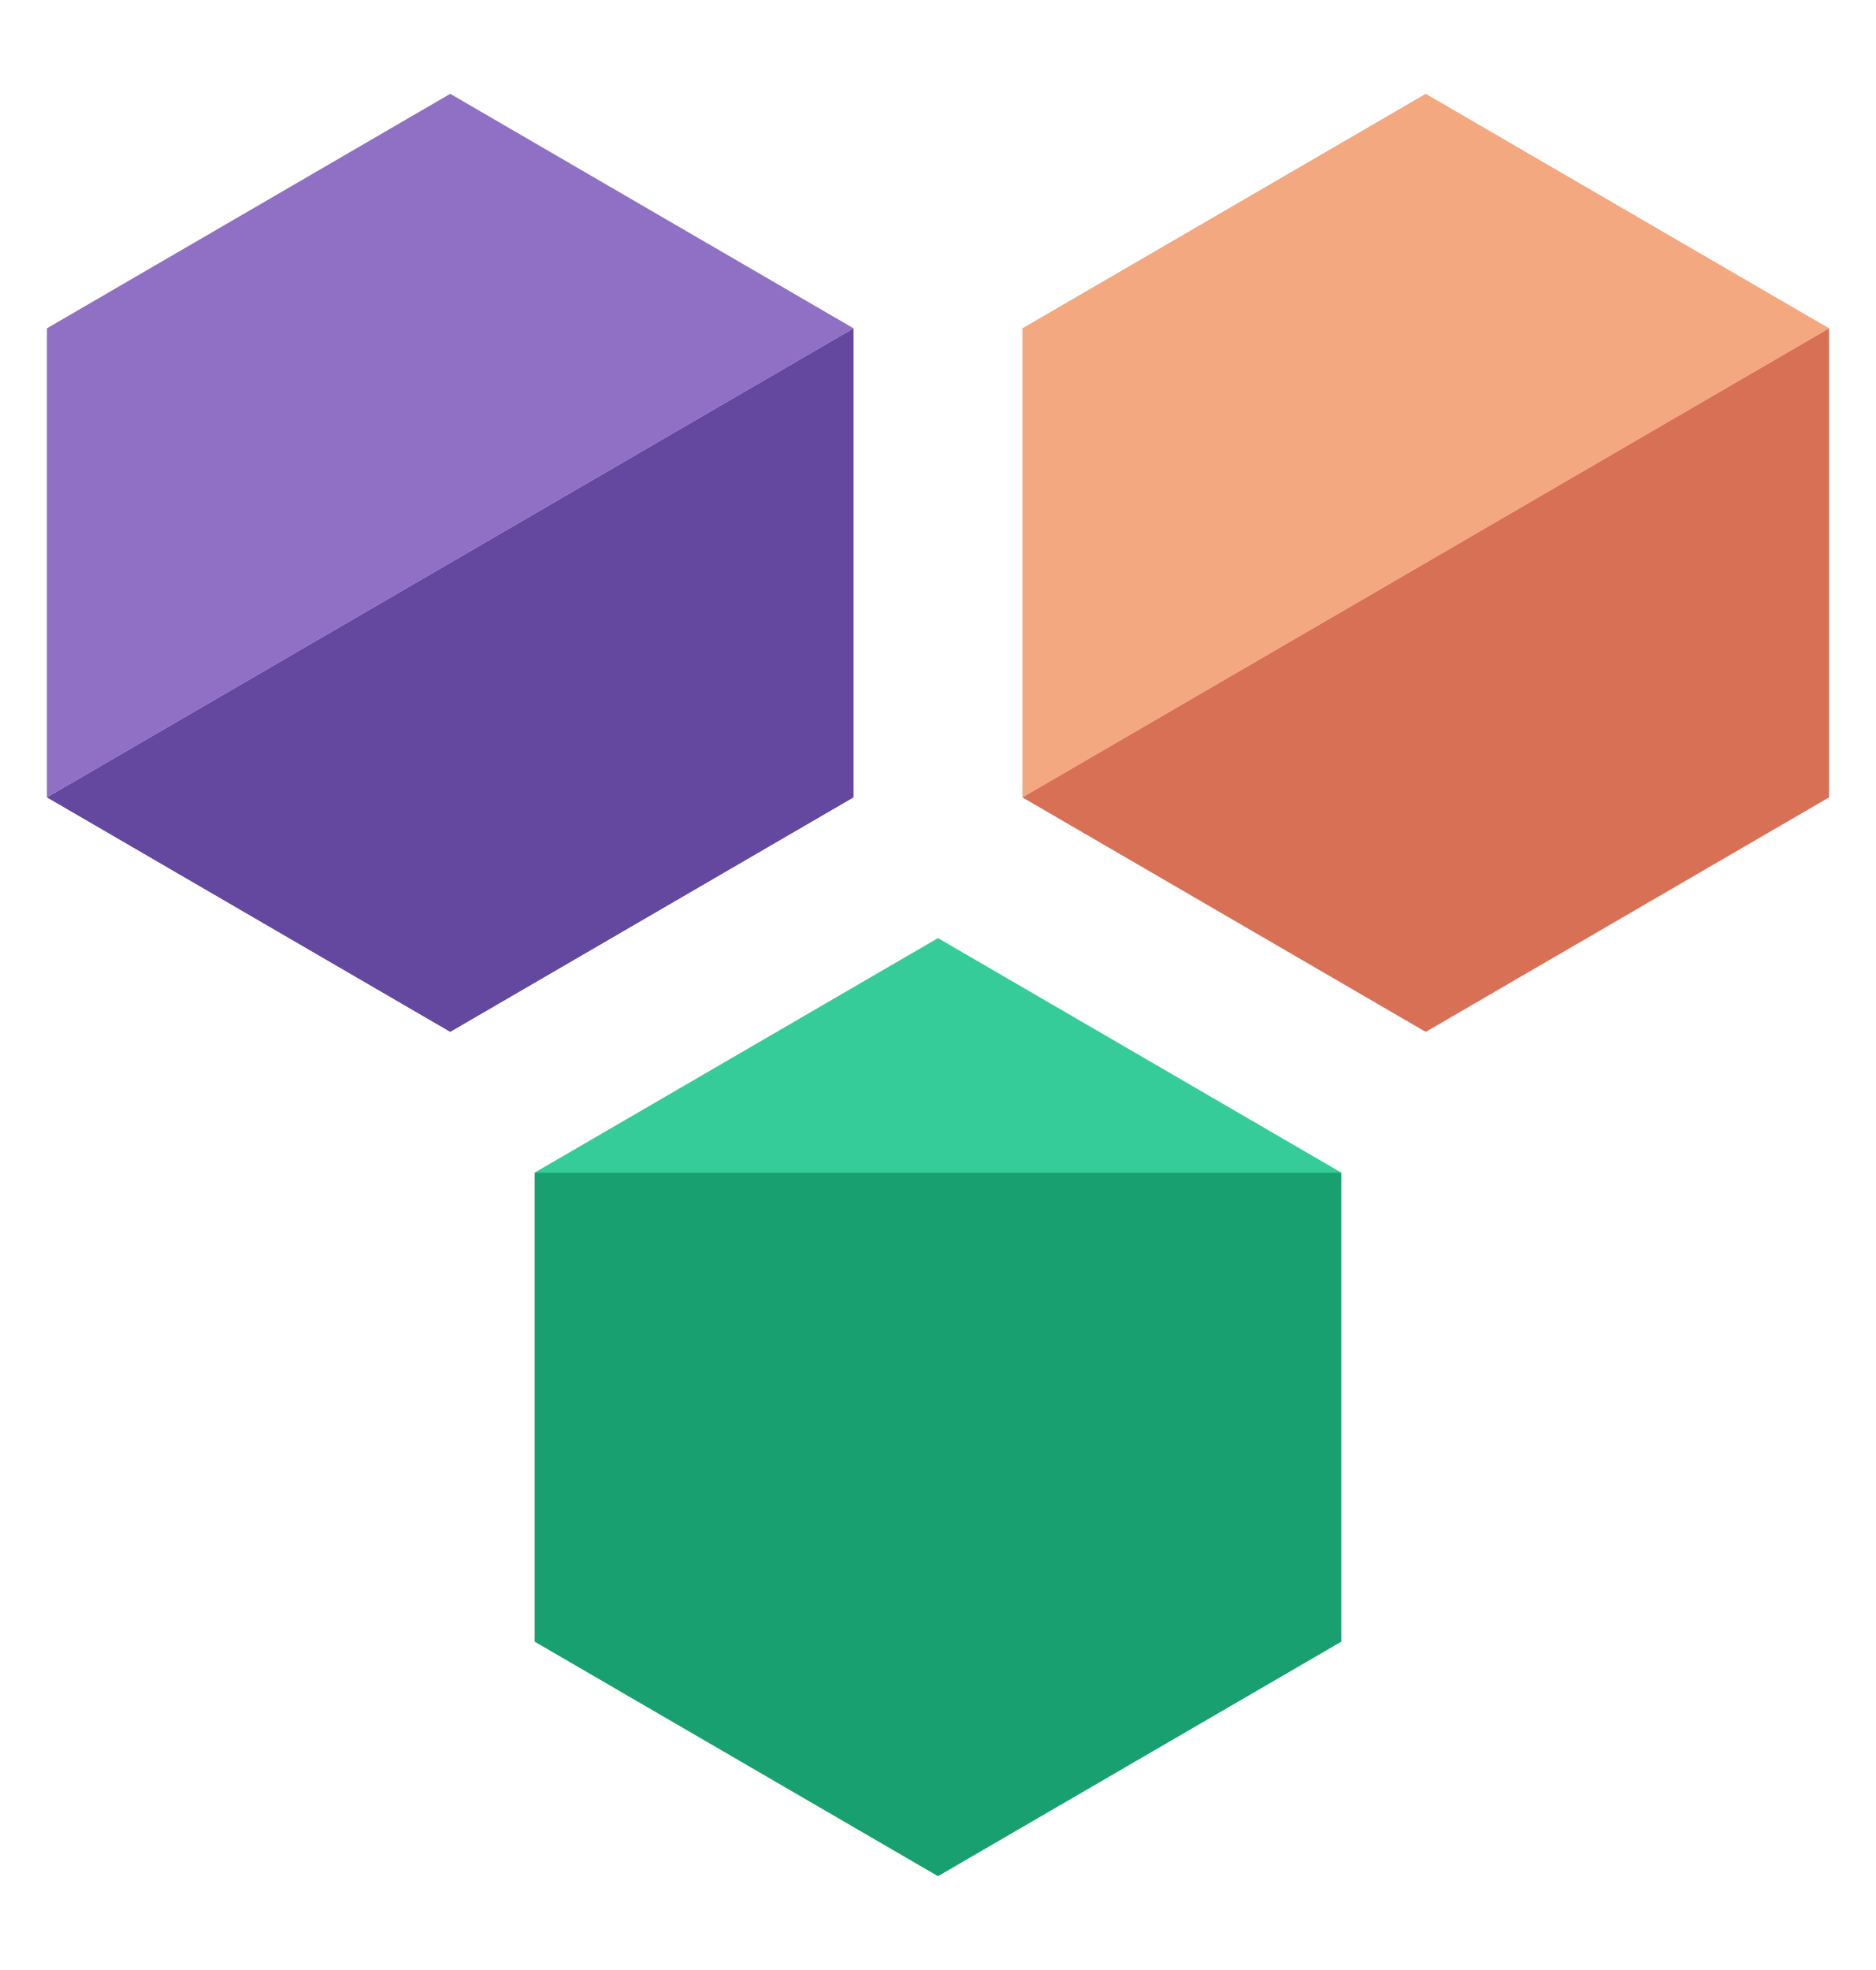
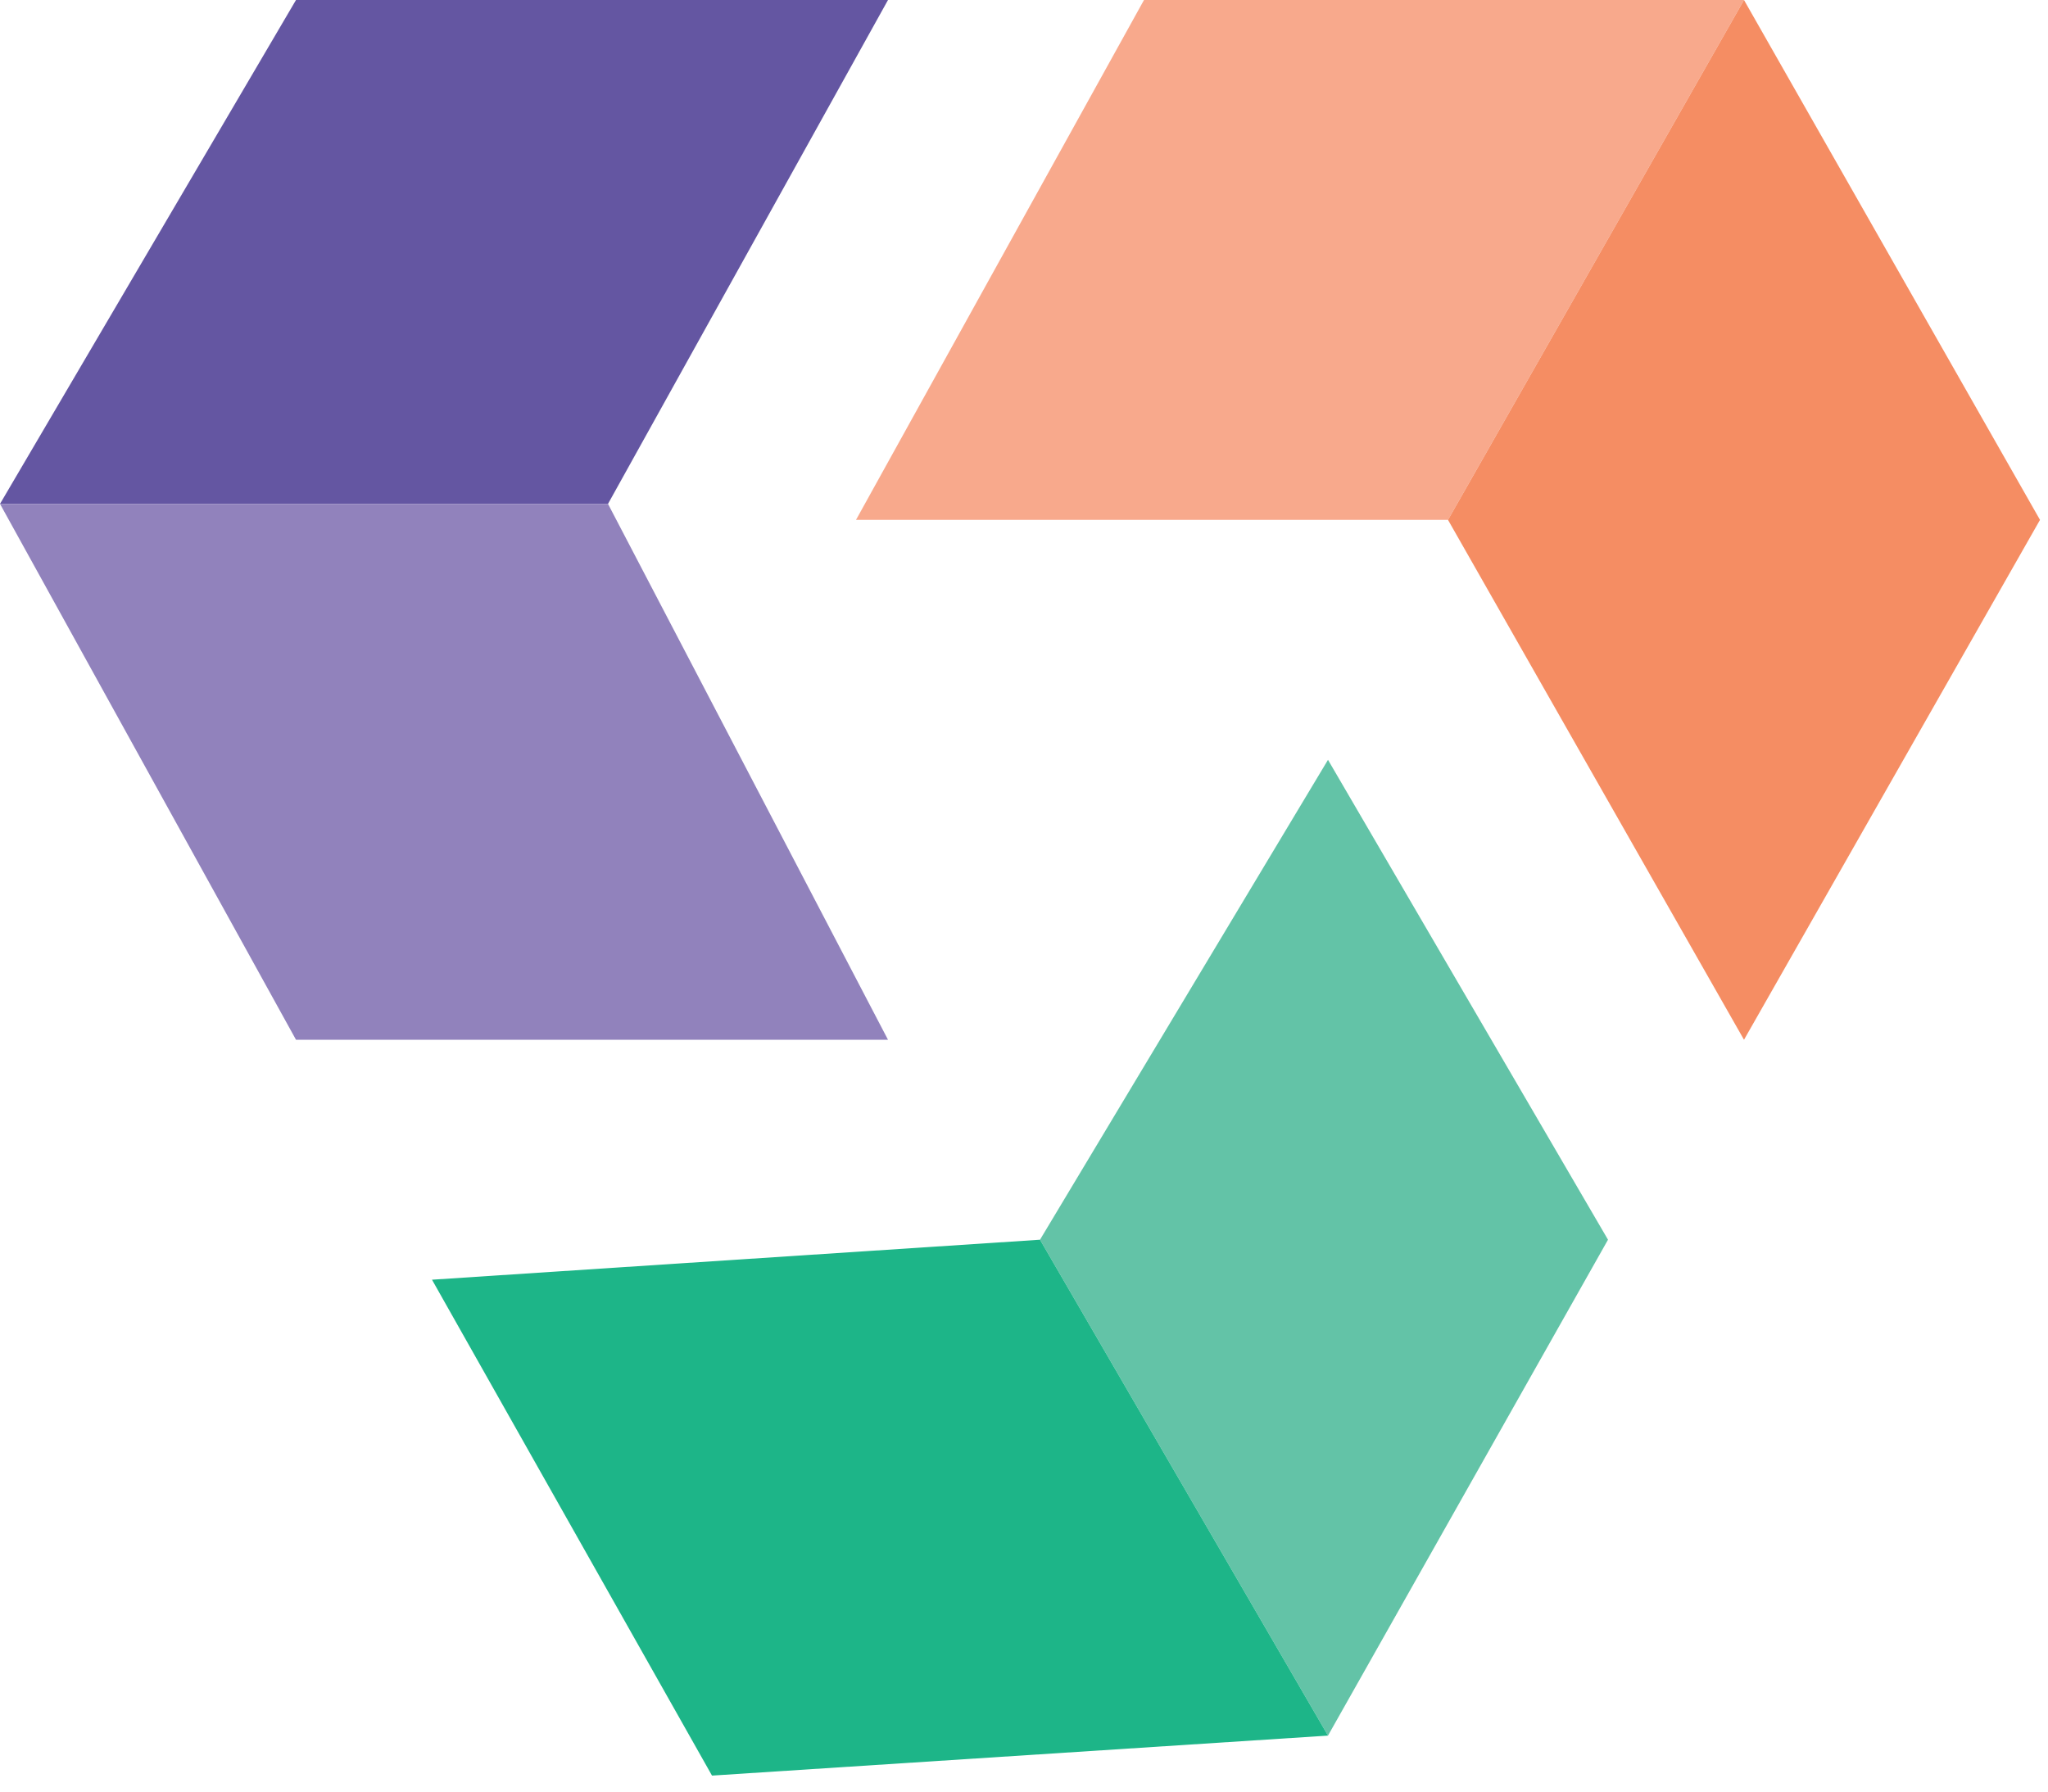
- <svg xmlns="http://www.w3.org/2000/svg" viewBox="0 0 200 210" role="img" aria-label="Visionblox">
-   <polygon points="5,85 5,35 48,10 91,35" fill="#9070C4" />
-   <polygon points="91,35 91,85 48,110 5,85" fill="#6448A0" />
-   <polygon points="109,85 109,35 152,10 195,35" fill="#F4A880" />
-   <polygon points="195,35 195,85 152,110 109,85" fill="#D87055" />
-   <polygon points="57,125 100,100 143,125" fill="#35CC9A" />
-   <polygon points="57,125 57,175 100,200 143,175 143,125" fill="#18A070" />
+ <svg xmlns="http://www.w3.org/2000/svg" viewBox="0 0 256 224" role="img" aria-label="Visionblox">
+   <polygon points="37,0 111,0 76,63 0,63" fill="#6456A2" />
+   <polygon points="0,63 76,63 111,130 37,130" fill="#9182BC" />
+   <polygon points="143,0 218,0 181,65 107,65" fill="#F8A98C" />
+   <polygon points="218,0 255,65 218,130 181,65" fill="#F58D63" />
+   <polygon points="166,95 201,155 166,217 130,155" fill="#63C3A7" />
+   <polygon points="54,160 130,155 166,217 89,222" fill="#1DB588" />
</svg>
